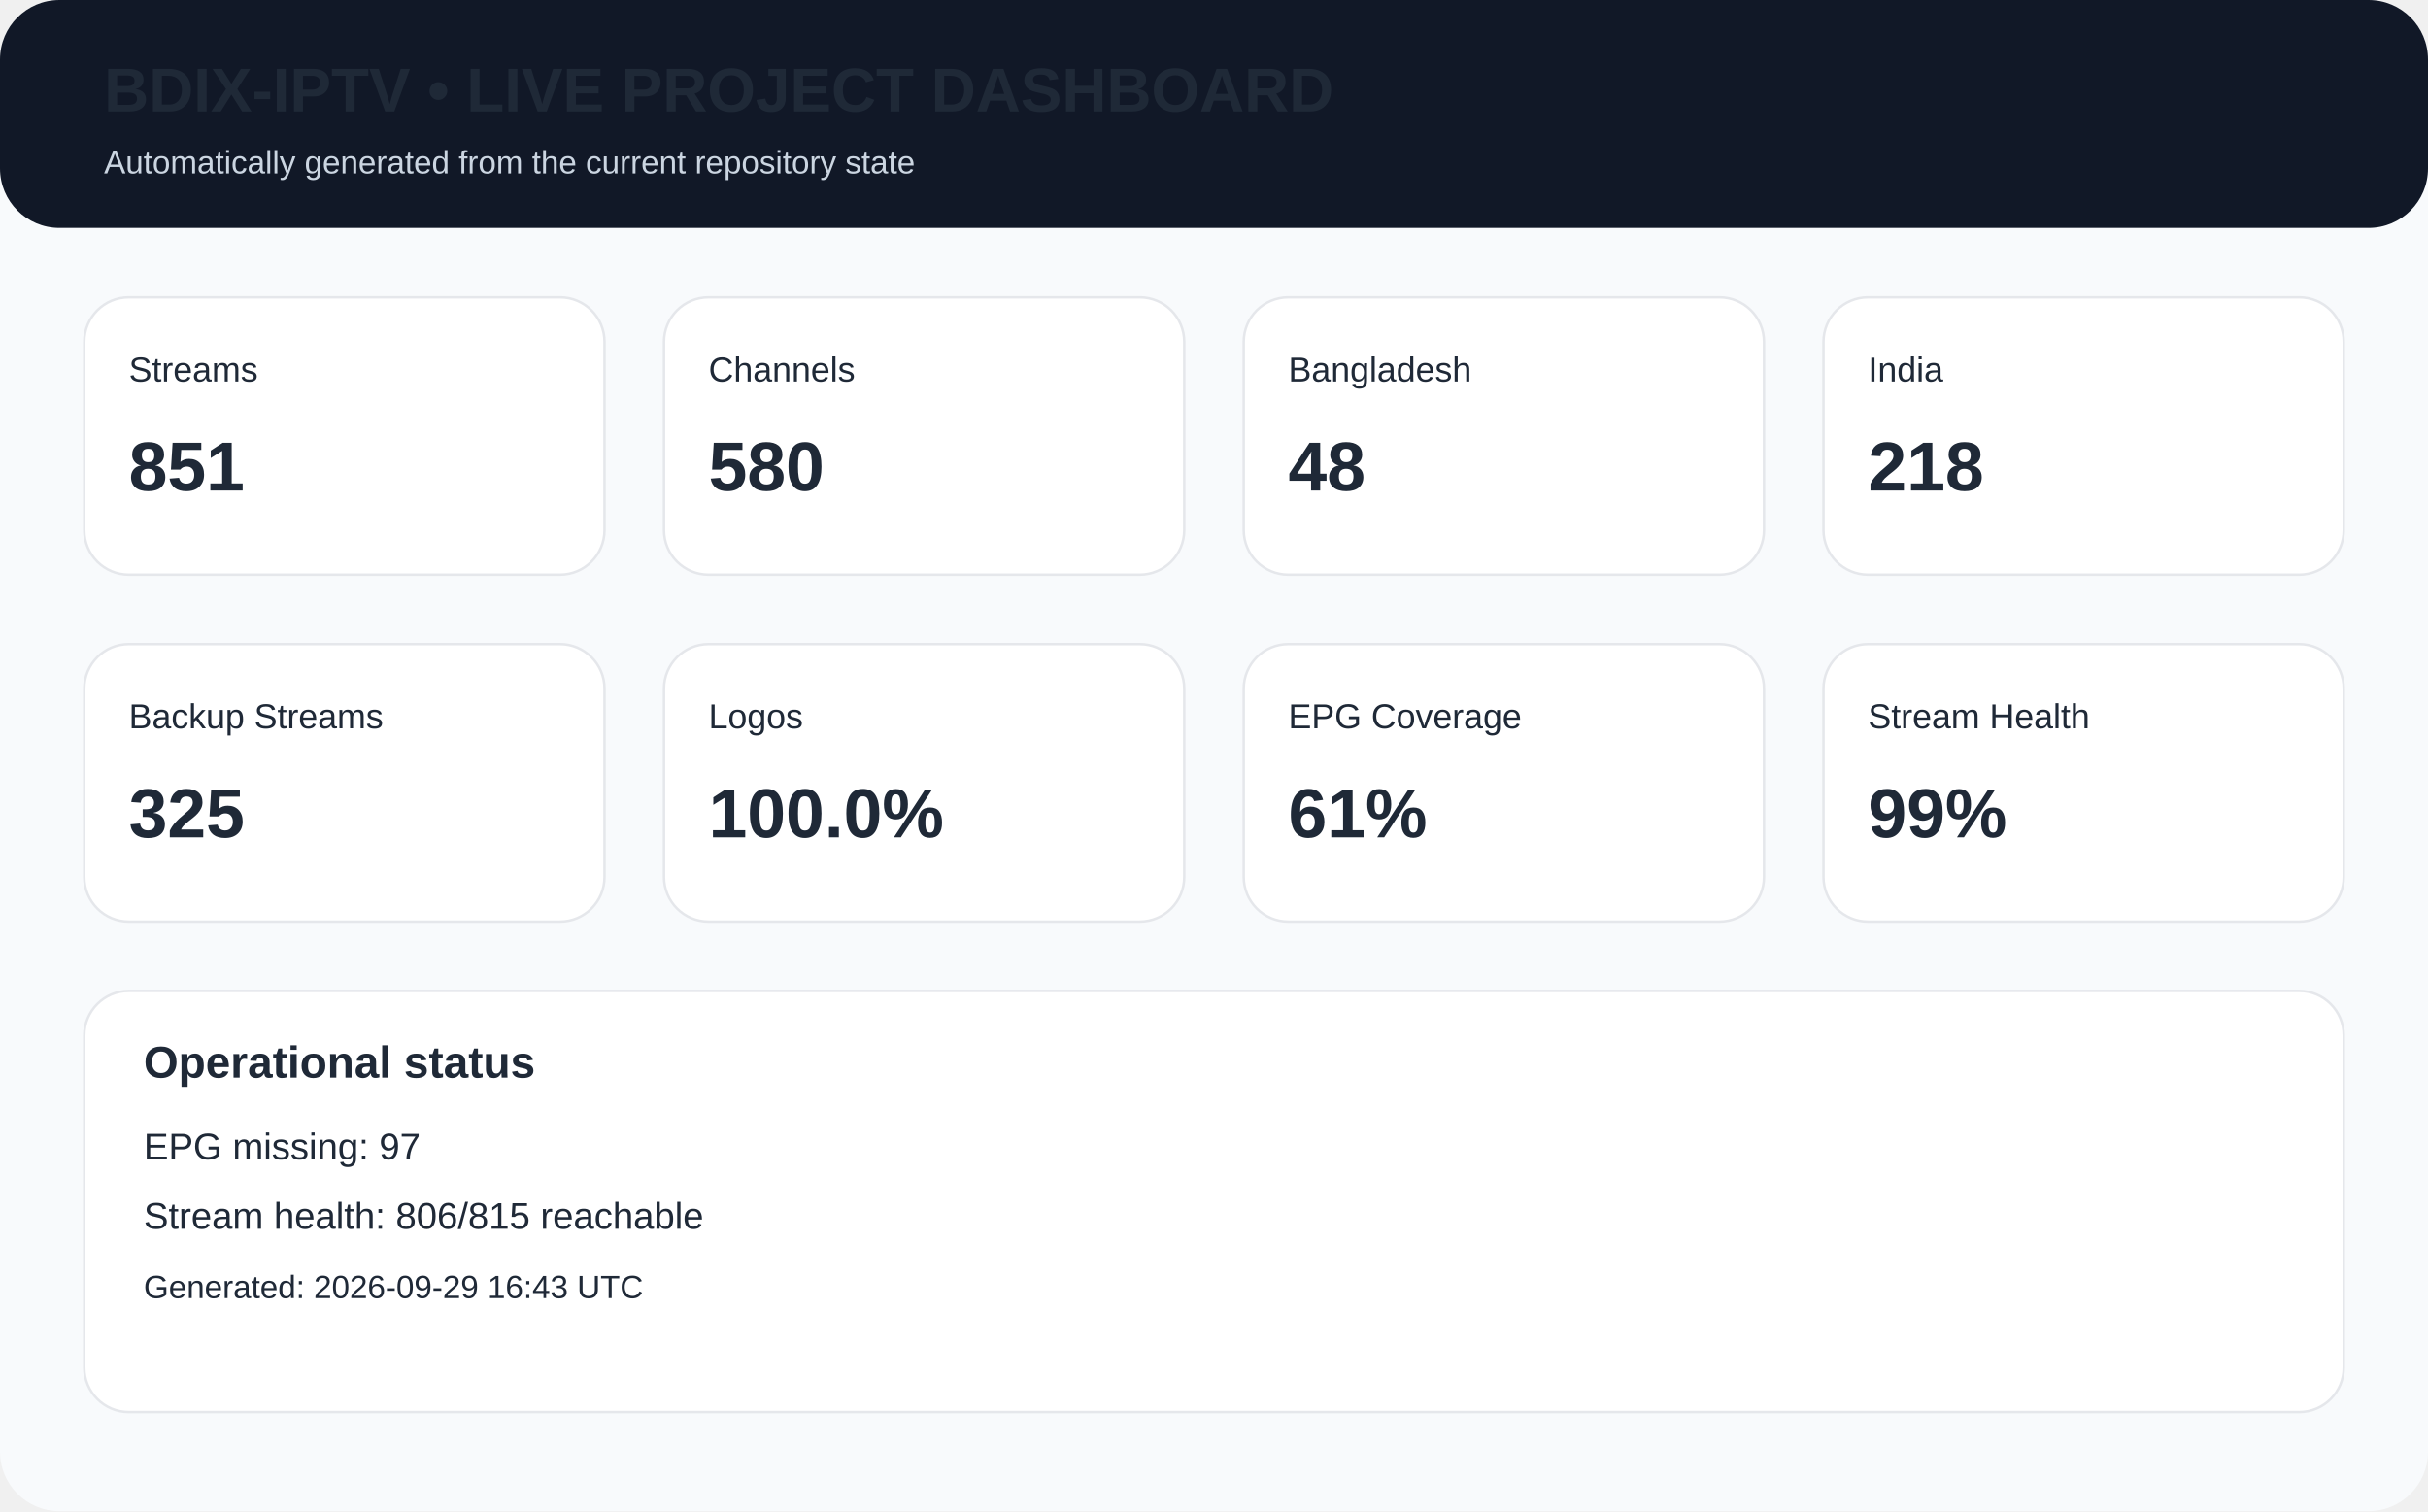
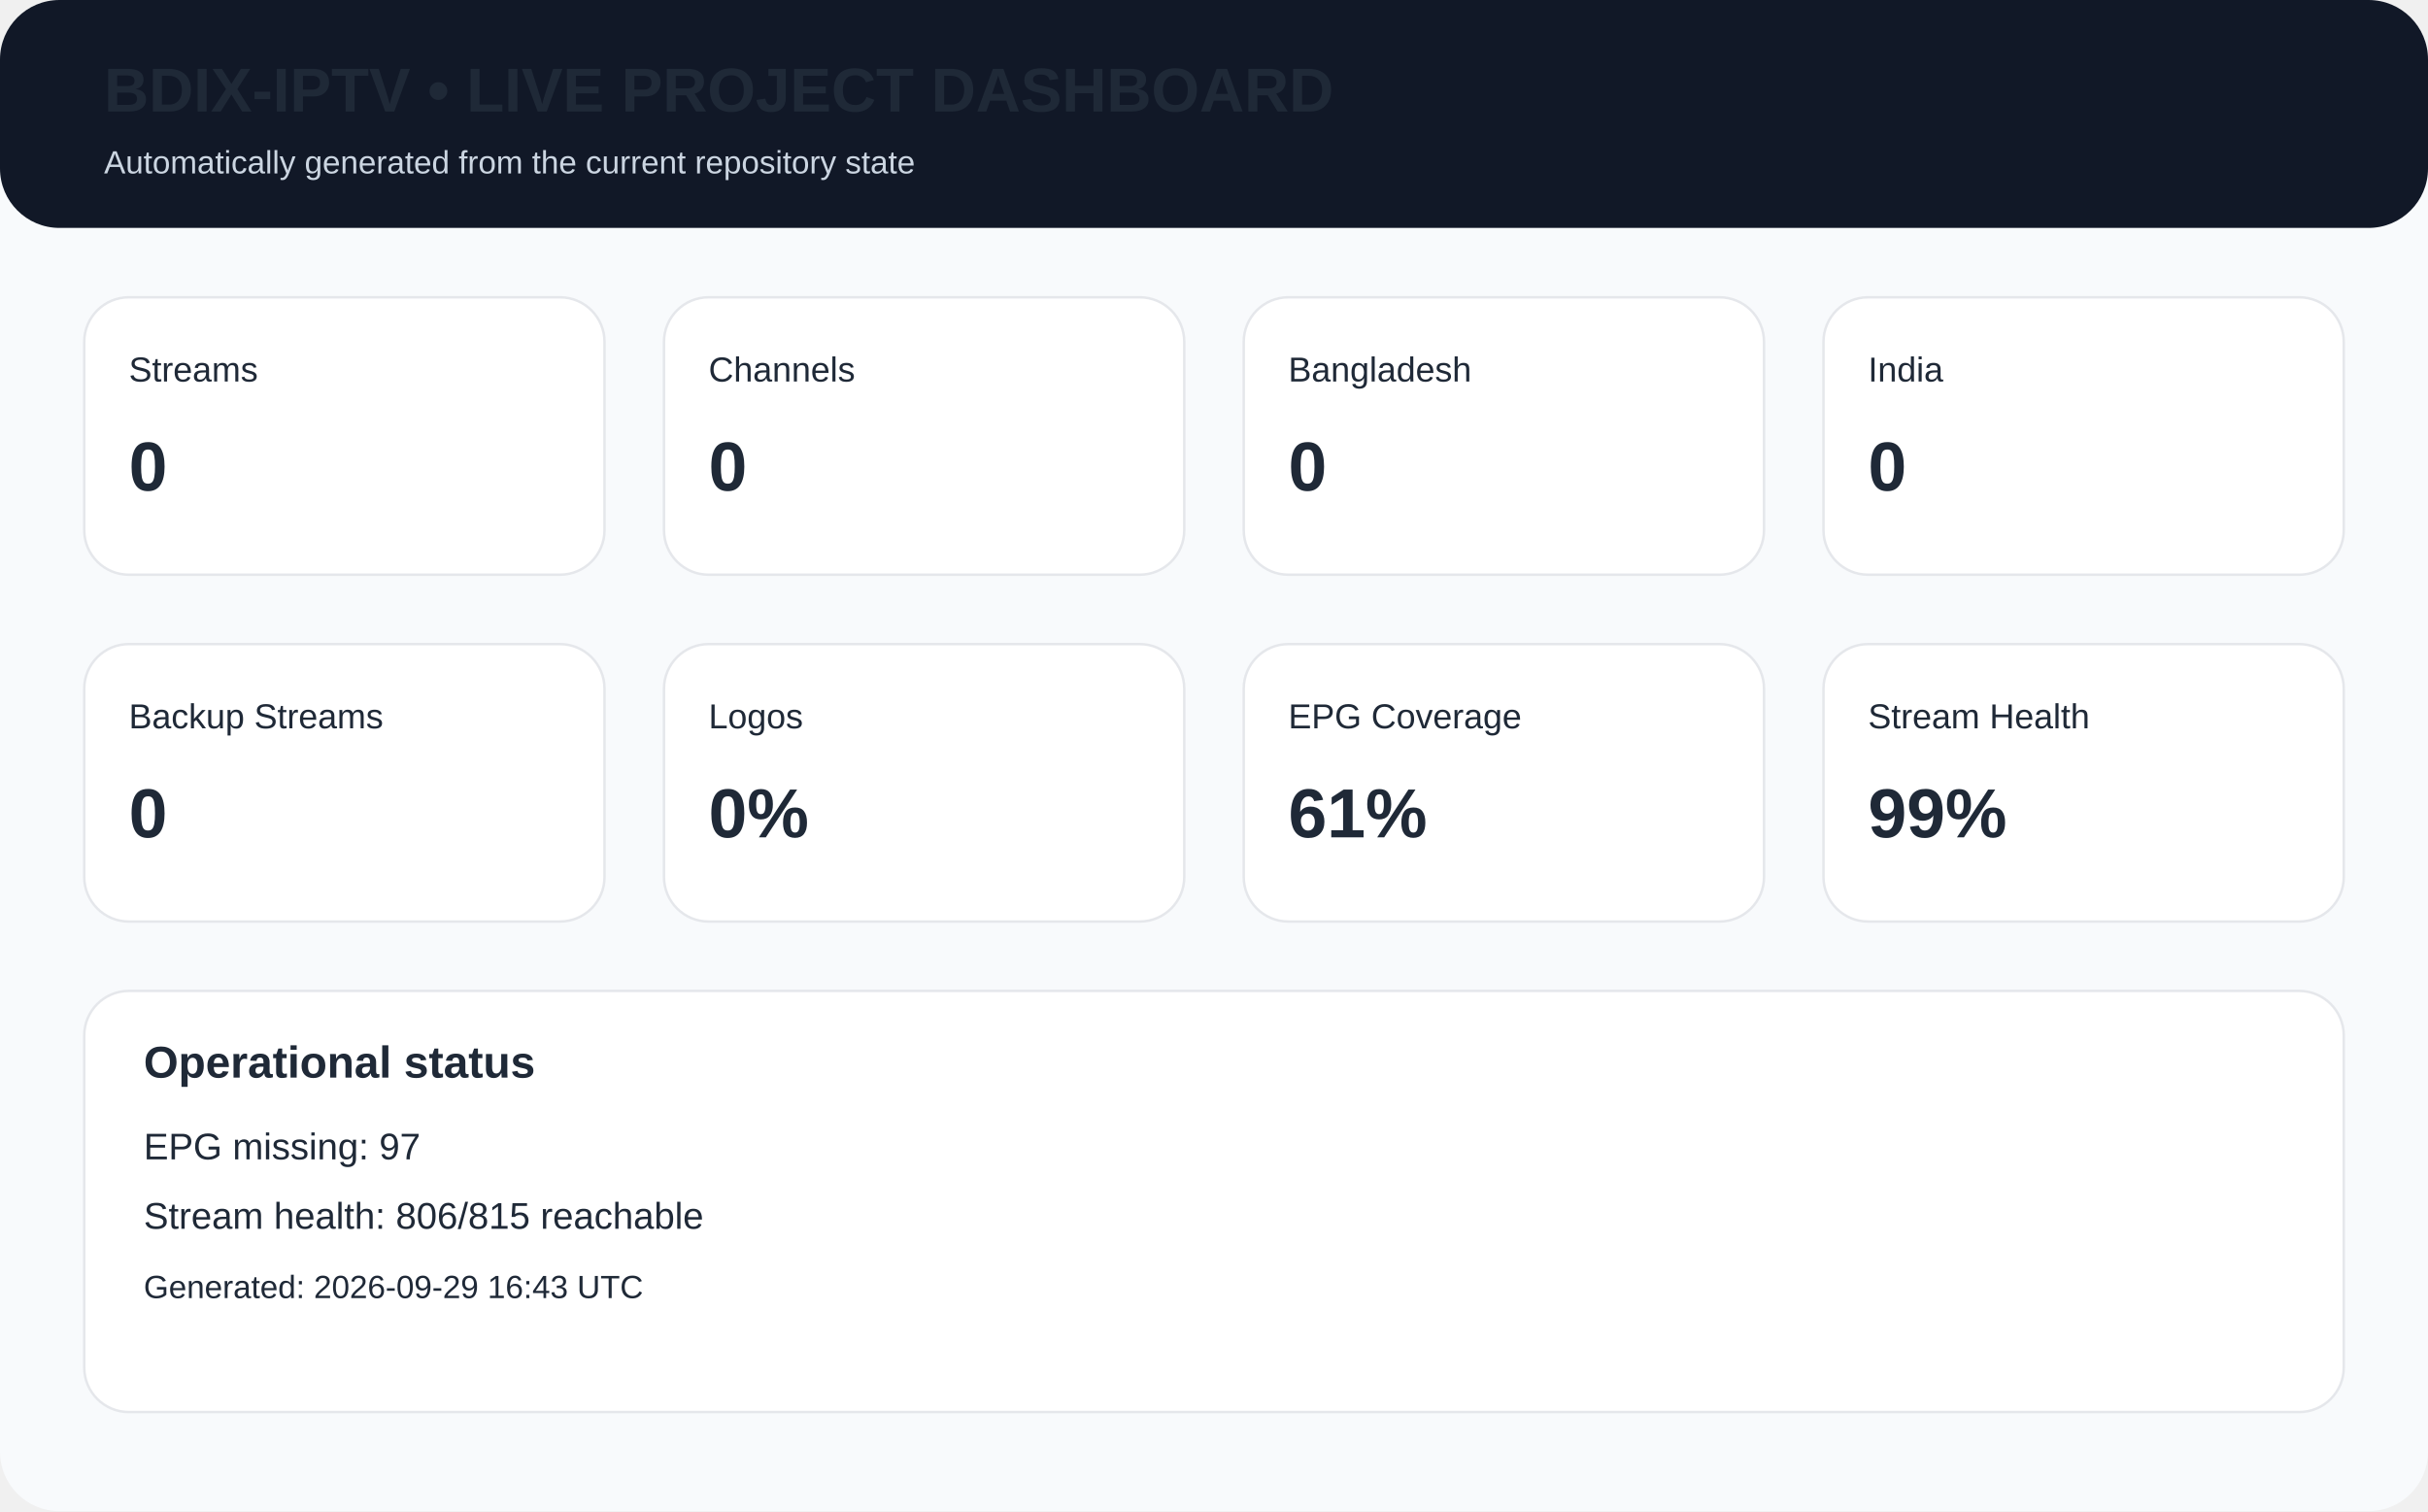
<svg xmlns="http://www.w3.org/2000/svg" width="980" height="610" viewBox="0 0 980 610">
  <rect width="980" height="610" rx="24" fill="#f8fafc" />
  <rect x="0" y="0" width="980" height="92" rx="24" fill="#111827" />
  <text x="42" y="45" font-family="Arial,Helvetica,sans-serif" font-size="25px" font-weight="700" fill="#1f2937">BDIX-IPTV • LIVE PROJECT DASHBOARD</text>
  <text x="42" y="70" font-family="Arial,Helvetica,sans-serif" font-size="13px" fill="#cbd5e1">Automatically generated from the current repository state</text>
  <rect x="34" y="120" width="210" height="112" rx="18" fill="white" stroke="#e5e7eb" />
  <text x="52" y="154" font-family="Arial,Helvetica,sans-serif" font-size="14px" font-weight="400" fill="#1f2937">Streams</text>
-   <text x="52" y="198" font-family="Arial,Helvetica,sans-serif" font-size="28px" font-weight="700" fill="#1f2937">851</text>
+   <text x="52" y="198" font-family="Arial,Helvetica,sans-serif" font-size="28px" font-weight="700" fill="#1f2937">0</text>
  <rect x="268" y="120" width="210" height="112" rx="18" fill="white" stroke="#e5e7eb" />
  <text x="286" y="154" font-family="Arial,Helvetica,sans-serif" font-size="14px" font-weight="400" fill="#1f2937">Channels</text>
-   <text x="286" y="198" font-family="Arial,Helvetica,sans-serif" font-size="28px" font-weight="700" fill="#1f2937">580</text>
+   <text x="286" y="198" font-family="Arial,Helvetica,sans-serif" font-size="28px" font-weight="700" fill="#1f2937">0</text>
  <rect x="502" y="120" width="210" height="112" rx="18" fill="white" stroke="#e5e7eb" />
  <text x="520" y="154" font-family="Arial,Helvetica,sans-serif" font-size="14px" font-weight="400" fill="#1f2937">Bangladesh</text>
-   <text x="520" y="198" font-family="Arial,Helvetica,sans-serif" font-size="28px" font-weight="700" fill="#1f2937">48</text>
+   <text x="520" y="198" font-family="Arial,Helvetica,sans-serif" font-size="28px" font-weight="700" fill="#1f2937">0</text>
  <rect x="736" y="120" width="210" height="112" rx="18" fill="white" stroke="#e5e7eb" />
  <text x="754" y="154" font-family="Arial,Helvetica,sans-serif" font-size="14px" font-weight="400" fill="#1f2937">India</text>
-   <text x="754" y="198" font-family="Arial,Helvetica,sans-serif" font-size="28px" font-weight="700" fill="#1f2937">218</text>
+   <text x="754" y="198" font-family="Arial,Helvetica,sans-serif" font-size="28px" font-weight="700" fill="#1f2937">0</text>
  <rect x="34" y="260" width="210" height="112" rx="18" fill="white" stroke="#e5e7eb" />
  <text x="52" y="294" font-family="Arial,Helvetica,sans-serif" font-size="14px" font-weight="400" fill="#1f2937">Backup Streams</text>
-   <text x="52" y="338" font-family="Arial,Helvetica,sans-serif" font-size="28px" font-weight="700" fill="#1f2937">325</text>
+   <text x="52" y="338" font-family="Arial,Helvetica,sans-serif" font-size="28px" font-weight="700" fill="#1f2937">0</text>
  <rect x="268" y="260" width="210" height="112" rx="18" fill="white" stroke="#e5e7eb" />
  <text x="286" y="294" font-family="Arial,Helvetica,sans-serif" font-size="14px" font-weight="400" fill="#1f2937">Logos</text>
-   <text x="286" y="338" font-family="Arial,Helvetica,sans-serif" font-size="28px" font-weight="700" fill="#1f2937">100.0%</text>
+   <text x="286" y="338" font-family="Arial,Helvetica,sans-serif" font-size="28px" font-weight="700" fill="#1f2937">0%</text>
  <rect x="502" y="260" width="210" height="112" rx="18" fill="white" stroke="#e5e7eb" />
  <text x="520" y="294" font-family="Arial,Helvetica,sans-serif" font-size="14px" font-weight="400" fill="#1f2937">EPG Coverage</text>
  <text x="520" y="338" font-family="Arial,Helvetica,sans-serif" font-size="28px" font-weight="700" fill="#1f2937">61%</text>
  <rect x="736" y="260" width="210" height="112" rx="18" fill="white" stroke="#e5e7eb" />
  <text x="754" y="294" font-family="Arial,Helvetica,sans-serif" font-size="14px" font-weight="400" fill="#1f2937">Stream Health</text>
  <text x="754" y="338" font-family="Arial,Helvetica,sans-serif" font-size="28px" font-weight="700" fill="#1f2937">99%</text>
  <rect x="34" y="400" width="912" height="170" rx="18" fill="white" stroke="#e5e7eb" />
  <text x="58" y="435" font-family="Arial,Helvetica,sans-serif" font-size="18px" font-weight="700" fill="#1f2937">Operational status</text>
  <text x="58" y="468" font-family="Arial,Helvetica,sans-serif" font-size="15px" font-weight="400" fill="#1f2937">EPG missing: 97</text>
  <text x="58" y="496" font-family="Arial,Helvetica,sans-serif" font-size="15px" font-weight="400" fill="#1f2937">Stream health: 806/815 reachable</text>
  <text x="58" y="524" font-family="Arial,Helvetica,sans-serif" font-size="13px" font-weight="400" fill="#1f2937">Generated: 2026-09-29 16:43 UTC</text>
</svg>
